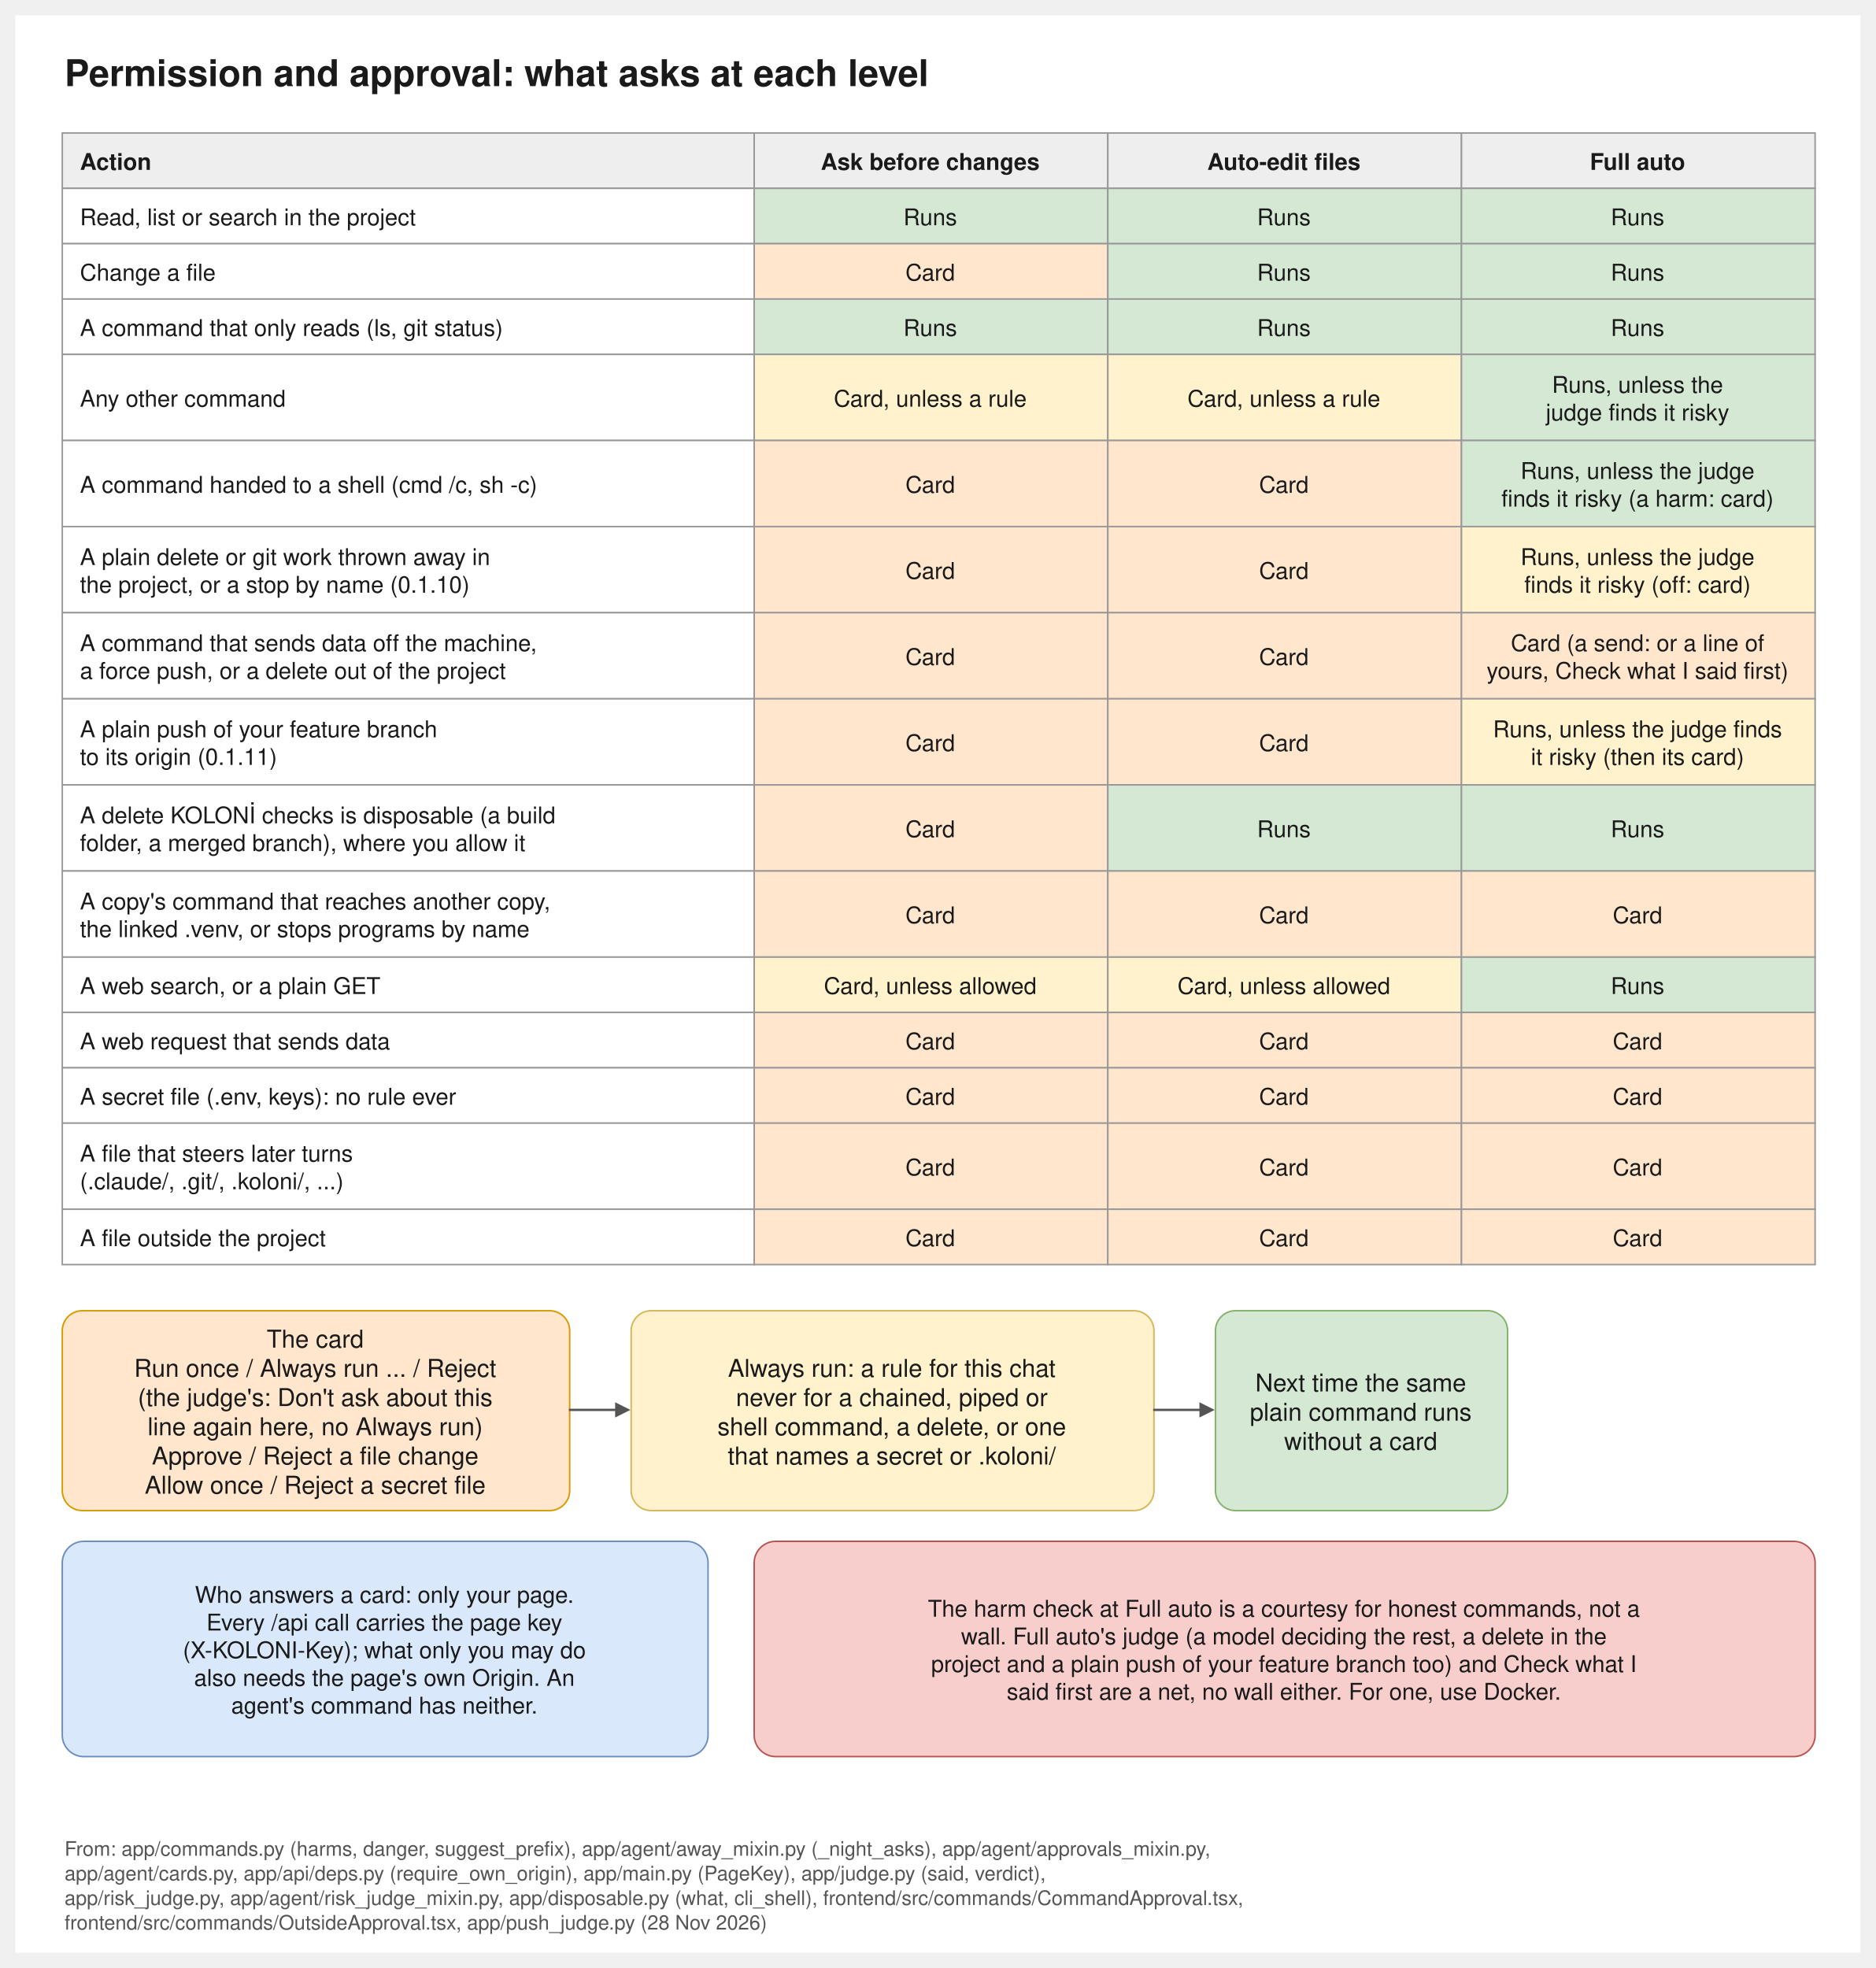
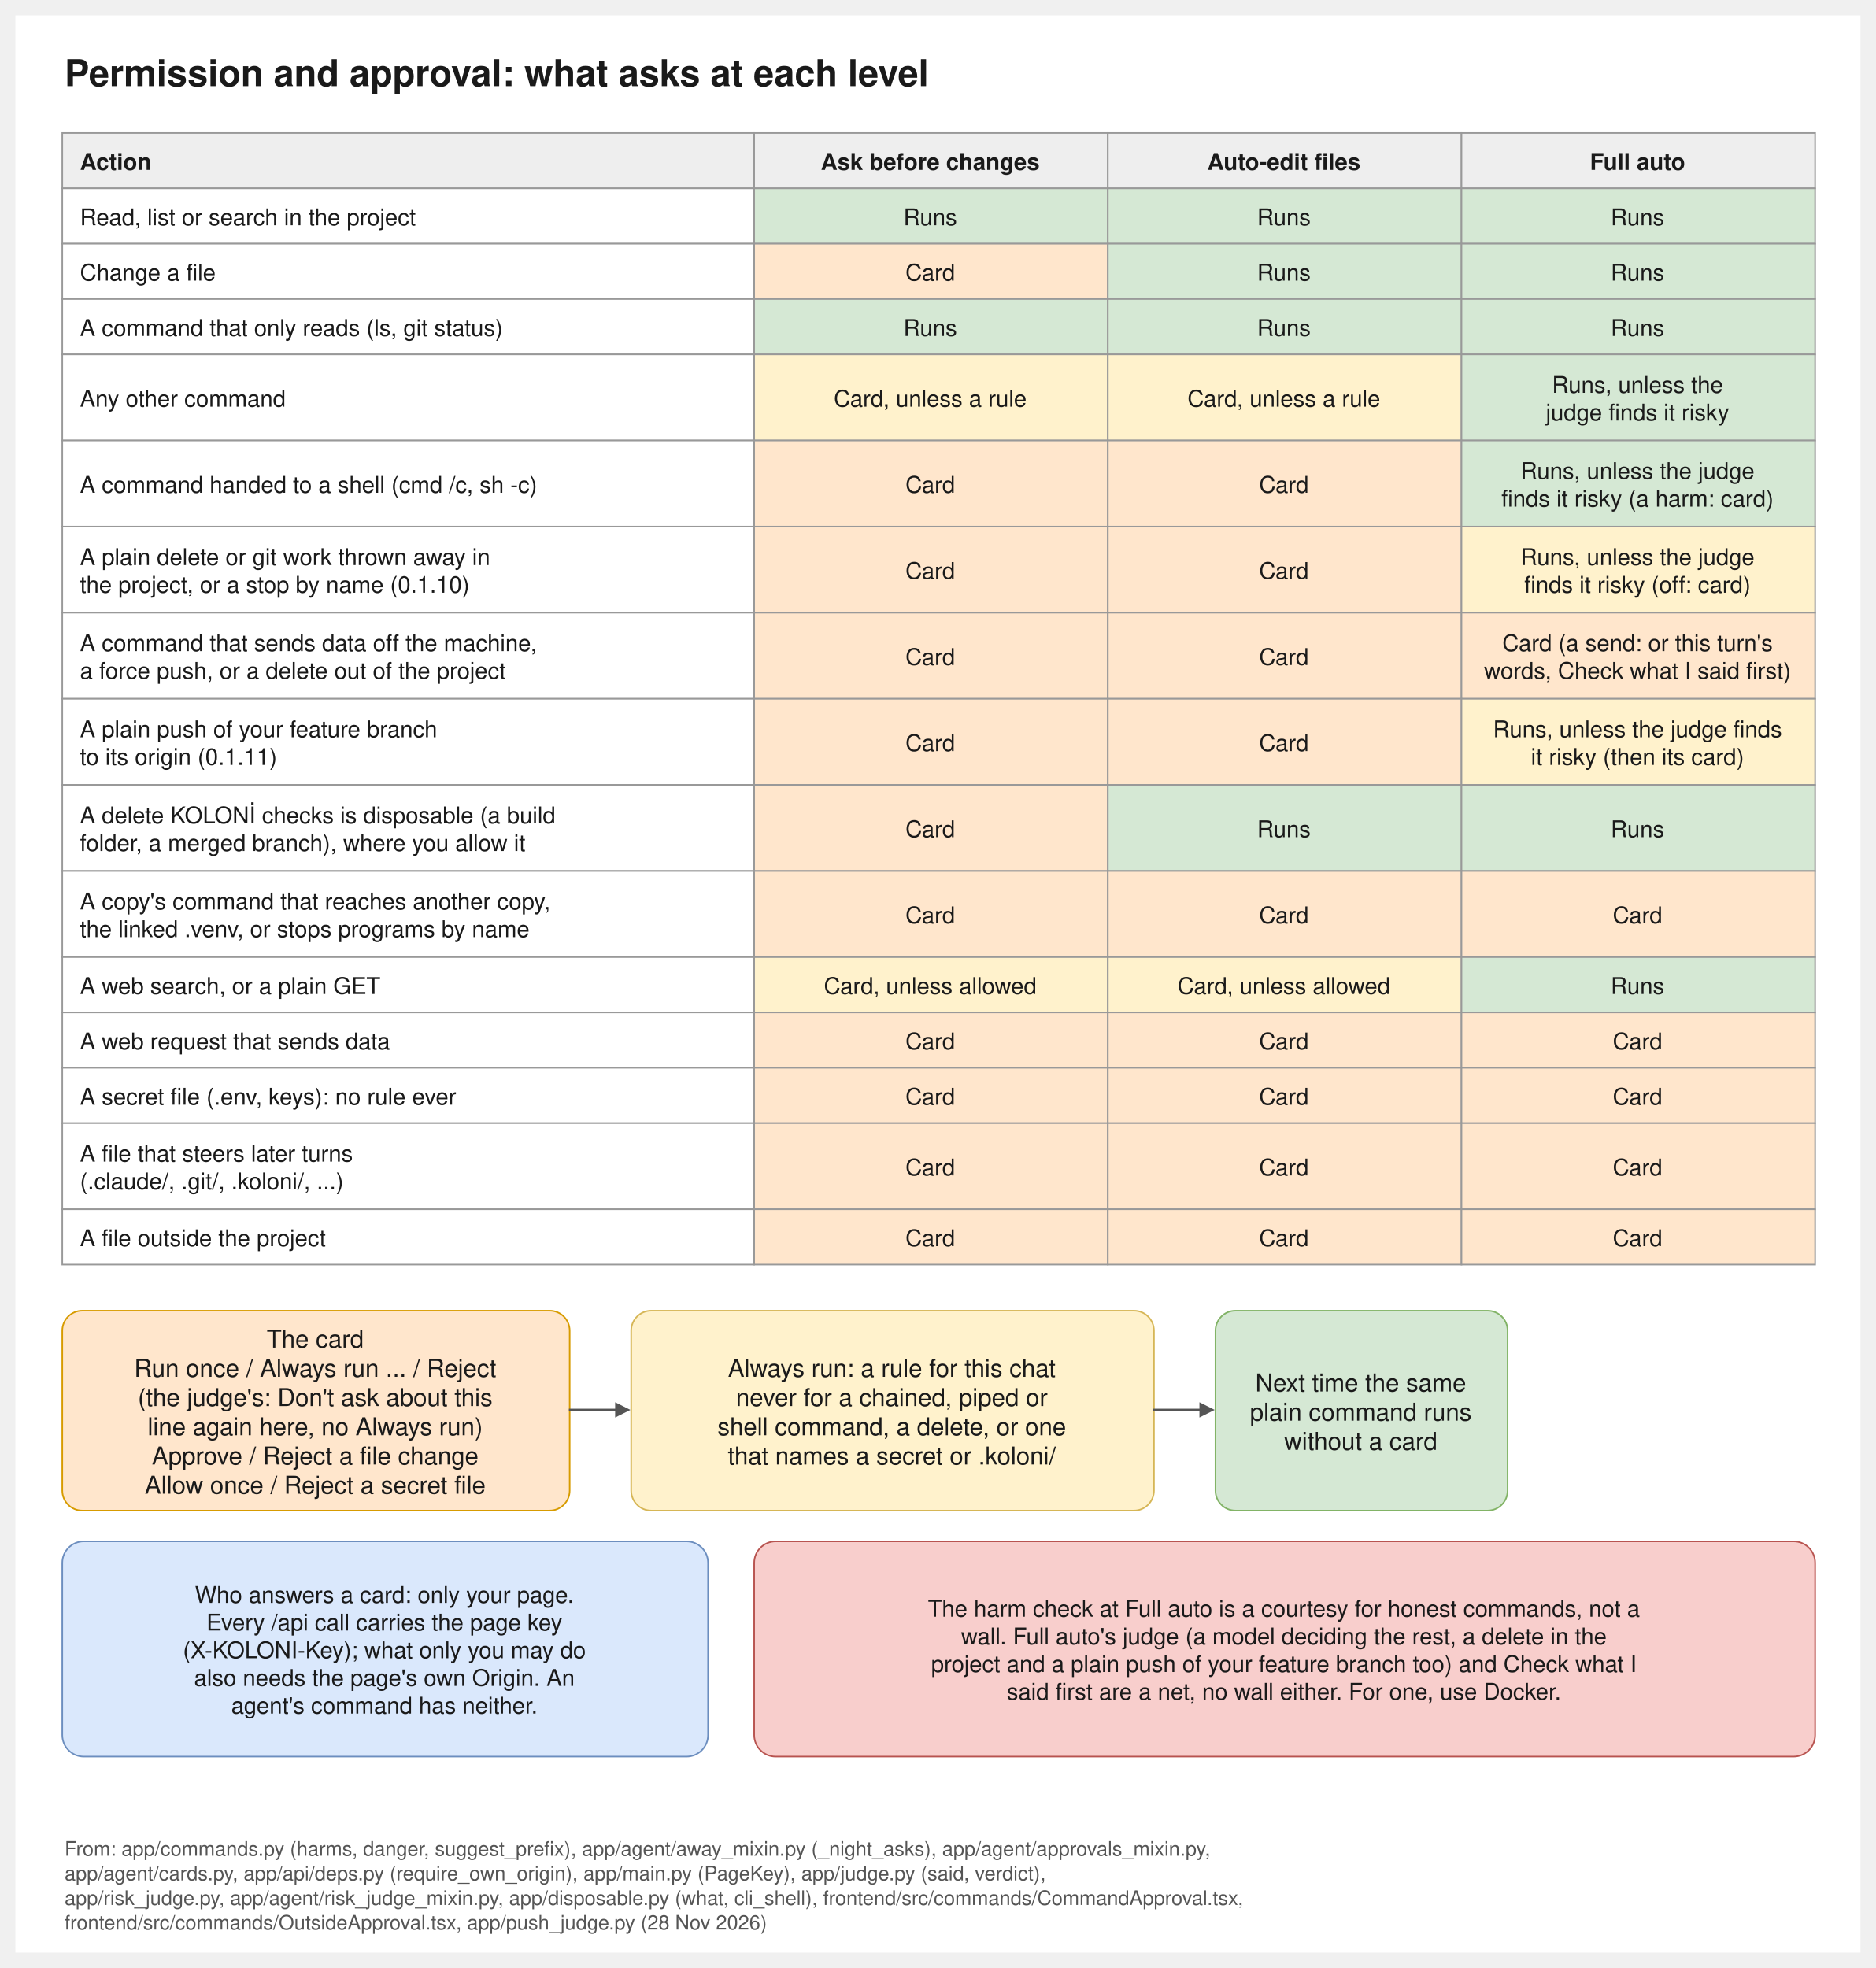
<svg xmlns="http://www.w3.org/2000/svg" style="background: transparent; background-color: transparent;" version="1.1" width="1220px" height="1280px" viewBox="0 0 1220 1280">
  <defs />
  <g>
    <g data-cell-id="0">
      <g data-cell-id="1">
        <g data-cell-id="backdrop">
          <g>
            <rect x="10" y="10" width="1200" height="1260" fill="#ffffff" stroke="none" pointer-events="all" style="fill: light-dark(rgb(255, 255, 255), rgb(18, 18, 18));" />
          </g>
        </g>
        <g data-cell-id="title">
          <g>
            <rect x="40" y="26" width="1140" height="36" fill="none" stroke="none" pointer-events="all" />
          </g>
          <g>
            <g fill="#1a1a1a" font-family="Helvetica" font-weight="bold" text-anchor="start" font-size="24px" style="fill: light-dark(rgb(26, 26, 26), rgb(215, 215, 215));">
              <text x="42" y="56">Permission and approval: what asks at each level</text>
            </g>
          </g>
        </g>
        <g data-cell-id="h0">
          <g transform="translate(0.5,0.5)">
            <rect x="40" y="86" width="450" height="36" fill="#eeeeee" stroke="#999999" pointer-events="all" style="fill: light-dark(rgb(238, 238, 238), rgb(32, 32, 32)); stroke: light-dark(rgb(153, 153, 153), rgb(106, 106, 106));" />
          </g>
          <g>
            <g fill="#1a1a1a" font-family="Helvetica" font-weight="bold" text-anchor="start" font-size="15px" style="fill: light-dark(rgb(26, 26, 26), rgb(215, 215, 215));">
              <text x="52" y="110.5">Action</text>
            </g>
          </g>
        </g>
        <g data-cell-id="h1">
          <g transform="translate(0.5,0.5)">
            <rect x="490" y="86" width="230" height="36" fill="#eeeeee" stroke="#999999" pointer-events="all" style="fill: light-dark(rgb(238, 238, 238), rgb(32, 32, 32)); stroke: light-dark(rgb(153, 153, 153), rgb(106, 106, 106));" />
          </g>
          <g>
            <g fill="#1a1a1a" font-family="Helvetica" font-weight="bold" text-anchor="middle" font-size="15px" style="fill: light-dark(rgb(26, 26, 26), rgb(215, 215, 215));">
              <text x="605" y="110.5">Ask before changes</text>
            </g>
          </g>
        </g>
        <g data-cell-id="h2">
          <g transform="translate(0.5,0.5)">
            <rect x="720" y="86" width="230" height="36" fill="#eeeeee" stroke="#999999" pointer-events="all" style="fill: light-dark(rgb(238, 238, 238), rgb(32, 32, 32)); stroke: light-dark(rgb(153, 153, 153), rgb(106, 106, 106));" />
          </g>
          <g>
            <g fill="#1a1a1a" font-family="Helvetica" font-weight="bold" text-anchor="middle" font-size="15px" style="fill: light-dark(rgb(26, 26, 26), rgb(215, 215, 215));">
              <text x="835" y="110.5">Auto-edit files</text>
            </g>
          </g>
        </g>
        <g data-cell-id="h3">
          <g transform="translate(0.5,0.5)">
            <rect x="950" y="86" width="230" height="36" fill="#eeeeee" stroke="#999999" pointer-events="all" style="fill: light-dark(rgb(238, 238, 238), rgb(32, 32, 32)); stroke: light-dark(rgb(153, 153, 153), rgb(106, 106, 106));" />
          </g>
          <g>
            <g fill="#1a1a1a" font-family="Helvetica" font-weight="bold" text-anchor="middle" font-size="15px" style="fill: light-dark(rgb(26, 26, 26), rgb(215, 215, 215));">
              <text x="1065" y="110.5">Full auto</text>
            </g>
          </g>
        </g>
        <g data-cell-id="a0">
          <g transform="translate(0.5,0.5)">
            <rect x="40" y="122" width="450" height="36" fill="#ffffff" stroke="#999999" pointer-events="all" style="fill: light-dark(rgb(255, 255, 255), rgb(18, 18, 18)); stroke: light-dark(rgb(153, 153, 153), rgb(106, 106, 106));" />
          </g>
          <g>
            <g fill="#1a1a1a" font-family="Helvetica" text-anchor="start" font-size="15px" style="fill: light-dark(rgb(26, 26, 26), rgb(215, 215, 215));">
              <text x="52" y="146.5">Read, list or search in the project</text>
            </g>
          </g>
        </g>
        <g data-cell-id="c00">
          <g transform="translate(0.5,0.5)">
            <rect x="490" y="122" width="230" height="36" fill="#d5e8d4" stroke="#999999" pointer-events="all" style="fill: light-dark(rgb(213, 232, 212), rgb(31, 47, 30)); stroke: light-dark(rgb(153, 153, 153), rgb(106, 106, 106));" />
          </g>
          <g>
            <g fill="#1a1a1a" font-family="Helvetica" text-anchor="middle" font-size="15px" style="fill: light-dark(rgb(26, 26, 26), rgb(215, 215, 215));">
              <text x="605" y="146.5">Runs</text>
            </g>
          </g>
        </g>
        <g data-cell-id="c01">
          <g transform="translate(0.5,0.5)">
            <rect x="720" y="122" width="230" height="36" fill="#d5e8d4" stroke="#999999" pointer-events="all" style="fill: light-dark(rgb(213, 232, 212), rgb(31, 47, 30)); stroke: light-dark(rgb(153, 153, 153), rgb(106, 106, 106));" />
          </g>
          <g>
            <g fill="#1a1a1a" font-family="Helvetica" text-anchor="middle" font-size="15px" style="fill: light-dark(rgb(26, 26, 26), rgb(215, 215, 215));">
              <text x="835" y="146.5">Runs</text>
            </g>
          </g>
        </g>
        <g data-cell-id="c02">
          <g transform="translate(0.5,0.5)">
            <rect x="950" y="122" width="230" height="36" fill="#d5e8d4" stroke="#999999" pointer-events="all" style="fill: light-dark(rgb(213, 232, 212), rgb(31, 47, 30)); stroke: light-dark(rgb(153, 153, 153), rgb(106, 106, 106));" />
          </g>
          <g>
            <g fill="#1a1a1a" font-family="Helvetica" text-anchor="middle" font-size="15px" style="fill: light-dark(rgb(26, 26, 26), rgb(215, 215, 215));">
              <text x="1065" y="146.5">Runs</text>
            </g>
          </g>
        </g>
        <g data-cell-id="a1">
          <g transform="translate(0.5,0.5)">
            <rect x="40" y="158" width="450" height="36" fill="#ffffff" stroke="#999999" pointer-events="all" style="fill: light-dark(rgb(255, 255, 255), rgb(18, 18, 18)); stroke: light-dark(rgb(153, 153, 153), rgb(106, 106, 106));" />
          </g>
          <g>
            <g fill="#1a1a1a" font-family="Helvetica" text-anchor="start" font-size="15px" style="fill: light-dark(rgb(26, 26, 26), rgb(215, 215, 215));">
              <text x="52" y="182.5">Change a file</text>
            </g>
          </g>
        </g>
        <g data-cell-id="c10">
          <g transform="translate(0.5,0.5)">
            <rect x="490" y="158" width="230" height="36" fill="#ffe6cc" stroke="#999999" pointer-events="all" style="fill: light-dark(rgb(255, 230, 204), rgb(54, 33, 10)); stroke: light-dark(rgb(153, 153, 153), rgb(106, 106, 106));" />
          </g>
          <g>
            <g fill="#1a1a1a" font-family="Helvetica" text-anchor="middle" font-size="15px" style="fill: light-dark(rgb(26, 26, 26), rgb(215, 215, 215));">
              <text x="605" y="182.5">Card</text>
            </g>
          </g>
        </g>
        <g data-cell-id="c11">
          <g transform="translate(0.5,0.5)">
            <rect x="720" y="158" width="230" height="36" fill="#d5e8d4" stroke="#999999" pointer-events="all" style="fill: light-dark(rgb(213, 232, 212), rgb(31, 47, 30)); stroke: light-dark(rgb(153, 153, 153), rgb(106, 106, 106));" />
          </g>
          <g>
            <g fill="#1a1a1a" font-family="Helvetica" text-anchor="middle" font-size="15px" style="fill: light-dark(rgb(26, 26, 26), rgb(215, 215, 215));">
              <text x="835" y="182.5">Runs</text>
            </g>
          </g>
        </g>
        <g data-cell-id="c12">
          <g transform="translate(0.5,0.5)">
            <rect x="950" y="158" width="230" height="36" fill="#d5e8d4" stroke="#999999" pointer-events="all" style="fill: light-dark(rgb(213, 232, 212), rgb(31, 47, 30)); stroke: light-dark(rgb(153, 153, 153), rgb(106, 106, 106));" />
          </g>
          <g>
            <g fill="#1a1a1a" font-family="Helvetica" text-anchor="middle" font-size="15px" style="fill: light-dark(rgb(26, 26, 26), rgb(215, 215, 215));">
              <text x="1065" y="182.5">Runs</text>
            </g>
          </g>
        </g>
        <g data-cell-id="a2">
          <g transform="translate(0.5,0.5)">
            <rect x="40" y="194" width="450" height="36" fill="#ffffff" stroke="#999999" pointer-events="all" style="fill: light-dark(rgb(255, 255, 255), rgb(18, 18, 18)); stroke: light-dark(rgb(153, 153, 153), rgb(106, 106, 106));" />
          </g>
          <g>
            <g fill="#1a1a1a" font-family="Helvetica" text-anchor="start" font-size="15px" style="fill: light-dark(rgb(26, 26, 26), rgb(215, 215, 215));">
              <text x="52" y="218.5">A command that only reads (ls, git status)</text>
            </g>
          </g>
        </g>
        <g data-cell-id="c20">
          <g transform="translate(0.5,0.5)">
            <rect x="490" y="194" width="230" height="36" fill="#d5e8d4" stroke="#999999" pointer-events="all" style="fill: light-dark(rgb(213, 232, 212), rgb(31, 47, 30)); stroke: light-dark(rgb(153, 153, 153), rgb(106, 106, 106));" />
          </g>
          <g>
            <g fill="#1a1a1a" font-family="Helvetica" text-anchor="middle" font-size="15px" style="fill: light-dark(rgb(26, 26, 26), rgb(215, 215, 215));">
              <text x="605" y="218.5">Runs</text>
            </g>
          </g>
        </g>
        <g data-cell-id="c21">
          <g transform="translate(0.5,0.5)">
            <rect x="720" y="194" width="230" height="36" fill="#d5e8d4" stroke="#999999" pointer-events="all" style="fill: light-dark(rgb(213, 232, 212), rgb(31, 47, 30)); stroke: light-dark(rgb(153, 153, 153), rgb(106, 106, 106));" />
          </g>
          <g>
            <g fill="#1a1a1a" font-family="Helvetica" text-anchor="middle" font-size="15px" style="fill: light-dark(rgb(26, 26, 26), rgb(215, 215, 215));">
              <text x="835" y="218.5">Runs</text>
            </g>
          </g>
        </g>
        <g data-cell-id="c22">
          <g transform="translate(0.5,0.5)">
            <rect x="950" y="194" width="230" height="36" fill="#d5e8d4" stroke="#999999" pointer-events="all" style="fill: light-dark(rgb(213, 232, 212), rgb(31, 47, 30)); stroke: light-dark(rgb(153, 153, 153), rgb(106, 106, 106));" />
          </g>
          <g>
            <g fill="#1a1a1a" font-family="Helvetica" text-anchor="middle" font-size="15px" style="fill: light-dark(rgb(26, 26, 26), rgb(215, 215, 215));">
              <text x="1065" y="218.5">Runs</text>
            </g>
          </g>
        </g>
        <g data-cell-id="a3">
          <g transform="translate(0.5,0.5)">
            <rect x="40" y="230" width="450" height="56" fill="#ffffff" stroke="#999999" pointer-events="all" style="fill: light-dark(rgb(255, 255, 255), rgb(18, 18, 18)); stroke: light-dark(rgb(153, 153, 153), rgb(106, 106, 106));" />
          </g>
          <g>
            <g fill="#1a1a1a" font-family="Helvetica" text-anchor="start" font-size="15px" style="fill: light-dark(rgb(26, 26, 26), rgb(215, 215, 215));">
              <text x="52" y="264.5">Any other command</text>
            </g>
          </g>
        </g>
        <g data-cell-id="c30">
          <g transform="translate(0.5,0.5)">
            <rect x="490" y="230" width="230" height="56" fill="#fff2cc" stroke="#999999" pointer-events="all" style="fill: light-dark(rgb(255, 242, 204), rgb(40, 29, 0)); stroke: light-dark(rgb(153, 153, 153), rgb(106, 106, 106));" />
          </g>
          <g>
            <g fill="#1a1a1a" font-family="Helvetica" text-anchor="middle" font-size="15px" style="fill: light-dark(rgb(26, 26, 26), rgb(215, 215, 215));">
              <text x="605" y="264.5">Card, unless a rule</text>
            </g>
          </g>
        </g>
        <g data-cell-id="c31">
          <g transform="translate(0.5,0.5)">
            <rect x="720" y="230" width="230" height="56" fill="#fff2cc" stroke="#999999" pointer-events="all" style="fill: light-dark(rgb(255, 242, 204), rgb(40, 29, 0)); stroke: light-dark(rgb(153, 153, 153), rgb(106, 106, 106));" />
          </g>
          <g>
            <g fill="#1a1a1a" font-family="Helvetica" text-anchor="middle" font-size="15px" style="fill: light-dark(rgb(26, 26, 26), rgb(215, 215, 215));">
              <text x="835" y="264.5">Card, unless a rule</text>
            </g>
          </g>
        </g>
        <g data-cell-id="c32">
          <g transform="translate(0.5,0.5)">
            <rect x="950" y="230" width="230" height="56" fill="#d5e8d4" stroke="#999999" pointer-events="all" style="fill: light-dark(rgb(213, 232, 212), rgb(31, 47, 30)); stroke: light-dark(rgb(153, 153, 153), rgb(106, 106, 106));" />
          </g>
          <g>
            <g fill="#1a1a1a" font-family="Helvetica" text-anchor="middle" font-size="15px" style="fill: light-dark(rgb(26, 26, 26), rgb(215, 215, 215));">
              <text x="1065" y="255.5">Runs, unless the</text>
              <text x="1065" y="273.5">judge finds it risky</text>
            </g>
          </g>
        </g>
        <g data-cell-id="a4">
          <g transform="translate(0.5,0.5)">
            <rect x="40" y="286" width="450" height="56" fill="#ffffff" stroke="#999999" pointer-events="all" style="fill: light-dark(rgb(255, 255, 255), rgb(18, 18, 18)); stroke: light-dark(rgb(153, 153, 153), rgb(106, 106, 106));" />
          </g>
          <g>
            <g fill="#1a1a1a" font-family="Helvetica" text-anchor="start" font-size="15px" style="fill: light-dark(rgb(26, 26, 26), rgb(215, 215, 215));">
              <text x="52" y="320.5">A command handed to a shell (cmd /c, sh -c)</text>
            </g>
          </g>
        </g>
        <g data-cell-id="c40">
          <g transform="translate(0.5,0.5)">
            <rect x="490" y="286" width="230" height="56" fill="#ffe6cc" stroke="#999999" pointer-events="all" style="fill: light-dark(rgb(255, 230, 204), rgb(54, 33, 10)); stroke: light-dark(rgb(153, 153, 153), rgb(106, 106, 106));" />
          </g>
          <g>
            <g fill="#1a1a1a" font-family="Helvetica" text-anchor="middle" font-size="15px" style="fill: light-dark(rgb(26, 26, 26), rgb(215, 215, 215));">
              <text x="605" y="320.5">Card</text>
            </g>
          </g>
        </g>
        <g data-cell-id="c41">
          <g transform="translate(0.5,0.5)">
            <rect x="720" y="286" width="230" height="56" fill="#ffe6cc" stroke="#999999" pointer-events="all" style="fill: light-dark(rgb(255, 230, 204), rgb(54, 33, 10)); stroke: light-dark(rgb(153, 153, 153), rgb(106, 106, 106));" />
          </g>
          <g>
            <g fill="#1a1a1a" font-family="Helvetica" text-anchor="middle" font-size="15px" style="fill: light-dark(rgb(26, 26, 26), rgb(215, 215, 215));">
              <text x="835" y="320.5">Card</text>
            </g>
          </g>
        </g>
        <g data-cell-id="c42">
          <g transform="translate(0.5,0.5)">
            <rect x="950" y="286" width="230" height="56" fill="#d5e8d4" stroke="#999999" pointer-events="all" style="fill: light-dark(rgb(213, 232, 212), rgb(31, 47, 30)); stroke: light-dark(rgb(153, 153, 153), rgb(106, 106, 106));" />
          </g>
          <g>
            <g fill="#1a1a1a" font-family="Helvetica" text-anchor="middle" font-size="15px" style="fill: light-dark(rgb(26, 26, 26), rgb(215, 215, 215));">
              <text x="1065" y="311.5">Runs, unless the judge</text>
              <text x="1065" y="329.5">finds it risky (a harm: card)</text>
            </g>
          </g>
        </g>
        <g data-cell-id="a5k">
          <g transform="translate(0.5,0.5)">
            <rect x="40" y="342" width="450" height="56" fill="#ffffff" stroke="#999999" pointer-events="all" style="fill: light-dark(rgb(255, 255, 255), rgb(18, 18, 18)); stroke: light-dark(rgb(153, 153, 153), rgb(106, 106, 106));" />
          </g>
          <g>
            <g fill="#1a1a1a" font-family="Helvetica" text-anchor="start" font-size="15px" style="fill: light-dark(rgb(26, 26, 26), rgb(215, 215, 215));">
              <text x="52" y="367.5">A plain delete or git work thrown away in</text>
              <text x="52" y="385.5">the project, or a stop by name (0.1.10)</text>
            </g>
          </g>
        </g>
        <g data-cell-id="c5k0">
          <g transform="translate(0.5,0.5)">
            <rect x="490" y="342" width="230" height="56" fill="#ffe6cc" stroke="#999999" pointer-events="all" style="fill: light-dark(rgb(255, 230, 204), rgb(54, 33, 10)); stroke: light-dark(rgb(153, 153, 153), rgb(106, 106, 106));" />
          </g>
          <g>
            <g fill="#1a1a1a" font-family="Helvetica" text-anchor="middle" font-size="15px" style="fill: light-dark(rgb(26, 26, 26), rgb(215, 215, 215));">
              <text x="605" y="376.5">Card</text>
            </g>
          </g>
        </g>
        <g data-cell-id="c5k1">
          <g transform="translate(0.5,0.5)">
            <rect x="720" y="342" width="230" height="56" fill="#ffe6cc" stroke="#999999" pointer-events="all" style="fill: light-dark(rgb(255, 230, 204), rgb(54, 33, 10)); stroke: light-dark(rgb(153, 153, 153), rgb(106, 106, 106));" />
          </g>
          <g>
            <g fill="#1a1a1a" font-family="Helvetica" text-anchor="middle" font-size="15px" style="fill: light-dark(rgb(26, 26, 26), rgb(215, 215, 215));">
              <text x="835" y="376.5">Card</text>
            </g>
          </g>
        </g>
        <g data-cell-id="c5k2">
          <g transform="translate(0.5,0.5)">
            <rect x="950" y="342" width="230" height="56" fill="#fff2cc" stroke="#999999" pointer-events="all" style="fill: light-dark(rgb(255, 242, 204), rgb(40, 29, 0)); stroke: light-dark(rgb(153, 153, 153), rgb(106, 106, 106));" />
          </g>
          <g>
            <g fill="#1a1a1a" font-family="Helvetica" text-anchor="middle" font-size="15px" style="fill: light-dark(rgb(26, 26, 26), rgb(215, 215, 215));">
              <text x="1065" y="367.5">Runs, unless the judge</text>
              <text x="1065" y="385.5">finds it risky (off: card)</text>
            </g>
          </g>
        </g>
        <g data-cell-id="a5">
          <g transform="translate(0.5,0.5)">
            <rect x="40" y="398" width="450" height="56" fill="#ffffff" stroke="#999999" pointer-events="all" style="fill: light-dark(rgb(255, 255, 255), rgb(18, 18, 18)); stroke: light-dark(rgb(153, 153, 153), rgb(106, 106, 106));" />
          </g>
          <g>
            <g fill="#1a1a1a" font-family="Helvetica" text-anchor="start" font-size="15px" style="fill: light-dark(rgb(26, 26, 26), rgb(215, 215, 215));">
              <text x="52" y="423.5">A command that sends data off the machine,</text>
              <text x="52" y="441.5">a force push, or a delete out of the project</text>
            </g>
          </g>
        </g>
        <g data-cell-id="c50">
          <g transform="translate(0.5,0.5)">
            <rect x="490" y="398" width="230" height="56" fill="#ffe6cc" stroke="#999999" pointer-events="all" style="fill: light-dark(rgb(255, 230, 204), rgb(54, 33, 10)); stroke: light-dark(rgb(153, 153, 153), rgb(106, 106, 106));" />
          </g>
          <g>
            <g fill="#1a1a1a" font-family="Helvetica" text-anchor="middle" font-size="15px" style="fill: light-dark(rgb(26, 26, 26), rgb(215, 215, 215));">
              <text x="605" y="432.5">Card</text>
            </g>
          </g>
        </g>
        <g data-cell-id="c51">
          <g transform="translate(0.5,0.5)">
            <rect x="720" y="398" width="230" height="56" fill="#ffe6cc" stroke="#999999" pointer-events="all" style="fill: light-dark(rgb(255, 230, 204), rgb(54, 33, 10)); stroke: light-dark(rgb(153, 153, 153), rgb(106, 106, 106));" />
          </g>
          <g>
            <g fill="#1a1a1a" font-family="Helvetica" text-anchor="middle" font-size="15px" style="fill: light-dark(rgb(26, 26, 26), rgb(215, 215, 215));">
              <text x="835" y="432.5">Card</text>
            </g>
          </g>
        </g>
        <g data-cell-id="c52">
          <g transform="translate(0.5,0.5)">
            <rect x="950" y="398" width="230" height="56" fill="#ffe6cc" stroke="#999999" pointer-events="all" style="fill: light-dark(rgb(255, 230, 204), rgb(54, 33, 10)); stroke: light-dark(rgb(153, 153, 153), rgb(106, 106, 106));" />
          </g>
          <g>
            <g fill="#1a1a1a" font-family="Helvetica" text-anchor="middle" font-size="15px" style="fill: light-dark(rgb(26, 26, 26), rgb(215, 215, 215));">
-               <text x="1065" y="423.5">Card (a send: or a line of</text>
-               <text x="1065" y="441.5">yours, Check what I said first)</text>
+               <text x="1065" y="423.5">Card (a send: or this turn's</text>
+               <text x="1065" y="441.5">words, Check what I said first)</text>
            </g>
          </g>
        </g>
        <g data-cell-id="a5p">
          <g transform="translate(0.5,0.5)">
            <rect x="40" y="454" width="450" height="56" fill="#ffffff" stroke="#999999" pointer-events="all" style="fill: light-dark(rgb(255, 255, 255), rgb(18, 18, 18)); stroke: light-dark(rgb(153, 153, 153), rgb(106, 106, 106));" />
          </g>
          <g>
            <g fill="#1a1a1a" font-family="Helvetica" text-anchor="start" font-size="15px" style="fill: light-dark(rgb(26, 26, 26), rgb(215, 215, 215));">
              <text x="52" y="479.5">A plain push of your feature branch</text>
              <text x="52" y="497.5">to its origin (0.1.11)</text>
            </g>
          </g>
        </g>
        <g data-cell-id="c5p0">
          <g transform="translate(0.5,0.5)">
            <rect x="490" y="454" width="230" height="56" fill="#ffe6cc" stroke="#999999" pointer-events="all" style="fill: light-dark(rgb(255, 230, 204), rgb(54, 33, 10)); stroke: light-dark(rgb(153, 153, 153), rgb(106, 106, 106));" />
          </g>
          <g>
            <g fill="#1a1a1a" font-family="Helvetica" text-anchor="middle" font-size="15px" style="fill: light-dark(rgb(26, 26, 26), rgb(215, 215, 215));">
              <text x="605" y="488.5">Card</text>
            </g>
          </g>
        </g>
        <g data-cell-id="c5p1">
          <g transform="translate(0.5,0.5)">
            <rect x="720" y="454" width="230" height="56" fill="#ffe6cc" stroke="#999999" pointer-events="all" style="fill: light-dark(rgb(255, 230, 204), rgb(54, 33, 10)); stroke: light-dark(rgb(153, 153, 153), rgb(106, 106, 106));" />
          </g>
          <g>
            <g fill="#1a1a1a" font-family="Helvetica" text-anchor="middle" font-size="15px" style="fill: light-dark(rgb(26, 26, 26), rgb(215, 215, 215));">
              <text x="835" y="488.5">Card</text>
            </g>
          </g>
        </g>
        <g data-cell-id="c5p2">
          <g transform="translate(0.5,0.5)">
            <rect x="950" y="454" width="230" height="56" fill="#fff2cc" stroke="#999999" pointer-events="all" style="fill: light-dark(rgb(255, 242, 204), rgb(40, 29, 0)); stroke: light-dark(rgb(153, 153, 153), rgb(106, 106, 106));" />
          </g>
          <g>
            <g fill="#1a1a1a" font-family="Helvetica" text-anchor="middle" font-size="15px" style="fill: light-dark(rgb(26, 26, 26), rgb(215, 215, 215));">
              <text x="1065" y="479.5">Runs, unless the judge finds</text>
              <text x="1065" y="497.5">it risky (then its card)</text>
            </g>
          </g>
        </g>
        <g data-cell-id="a5b">
          <g transform="translate(0.5,0.5)">
            <rect x="40" y="510" width="450" height="56" fill="#ffffff" stroke="#999999" pointer-events="all" style="fill: light-dark(rgb(255, 255, 255), rgb(18, 18, 18)); stroke: light-dark(rgb(153, 153, 153), rgb(106, 106, 106));" />
          </g>
          <g>
            <g fill="#1a1a1a" font-family="Helvetica" text-anchor="start" font-size="15px" style="fill: light-dark(rgb(26, 26, 26), rgb(215, 215, 215));">
              <text x="52" y="535.5">A delete KOLONİ checks is disposable (a build</text>
              <text x="52" y="553.5">folder, a merged branch), where you allow it</text>
            </g>
          </g>
        </g>
        <g data-cell-id="c5b0">
          <g transform="translate(0.5,0.5)">
            <rect x="490" y="510" width="230" height="56" fill="#ffe6cc" stroke="#999999" pointer-events="all" style="fill: light-dark(rgb(255, 230, 204), rgb(54, 33, 10)); stroke: light-dark(rgb(153, 153, 153), rgb(106, 106, 106));" />
          </g>
          <g>
            <g fill="#1a1a1a" font-family="Helvetica" text-anchor="middle" font-size="15px" style="fill: light-dark(rgb(26, 26, 26), rgb(215, 215, 215));">
              <text x="605" y="544.5">Card</text>
            </g>
          </g>
        </g>
        <g data-cell-id="c5b1">
          <g transform="translate(0.5,0.5)">
            <rect x="720" y="510" width="230" height="56" fill="#d5e8d4" stroke="#999999" pointer-events="all" style="fill: light-dark(rgb(213, 232, 212), rgb(31, 47, 30)); stroke: light-dark(rgb(153, 153, 153), rgb(106, 106, 106));" />
          </g>
          <g>
            <g fill="#1a1a1a" font-family="Helvetica" text-anchor="middle" font-size="15px" style="fill: light-dark(rgb(26, 26, 26), rgb(215, 215, 215));">
              <text x="835" y="544.5">Runs</text>
            </g>
          </g>
        </g>
        <g data-cell-id="c5b2">
          <g transform="translate(0.5,0.5)">
            <rect x="950" y="510" width="230" height="56" fill="#d5e8d4" stroke="#999999" pointer-events="all" style="fill: light-dark(rgb(213, 232, 212), rgb(31, 47, 30)); stroke: light-dark(rgb(153, 153, 153), rgb(106, 106, 106));" />
          </g>
          <g>
            <g fill="#1a1a1a" font-family="Helvetica" text-anchor="middle" font-size="15px" style="fill: light-dark(rgb(26, 26, 26), rgb(215, 215, 215));">
              <text x="1065" y="544.5">Runs</text>
            </g>
          </g>
        </g>
        <g data-cell-id="a5c">
          <g transform="translate(0.5,0.5)">
            <rect x="40" y="566" width="450" height="56" fill="#ffffff" stroke="#999999" pointer-events="all" style="fill: light-dark(rgb(255, 255, 255), rgb(18, 18, 18)); stroke: light-dark(rgb(153, 153, 153), rgb(106, 106, 106));" />
          </g>
          <g>
            <g fill="#1a1a1a" font-family="Helvetica" text-anchor="start" font-size="15px" style="fill: light-dark(rgb(26, 26, 26), rgb(215, 215, 215));">
              <text x="52" y="591.5">A copy's command that reaches another copy,</text>
              <text x="52" y="609.5">the linked .venv, or stops programs by name</text>
            </g>
          </g>
        </g>
        <g data-cell-id="c5c0">
          <g transform="translate(0.5,0.5)">
            <rect x="490" y="566" width="230" height="56" fill="#ffe6cc" stroke="#999999" pointer-events="all" style="fill: light-dark(rgb(255, 230, 204), rgb(54, 33, 10)); stroke: light-dark(rgb(153, 153, 153), rgb(106, 106, 106));" />
          </g>
          <g>
            <g fill="#1a1a1a" font-family="Helvetica" text-anchor="middle" font-size="15px" style="fill: light-dark(rgb(26, 26, 26), rgb(215, 215, 215));">
              <text x="605" y="600.5">Card</text>
            </g>
          </g>
        </g>
        <g data-cell-id="c5c1">
          <g transform="translate(0.5,0.5)">
            <rect x="720" y="566" width="230" height="56" fill="#ffe6cc" stroke="#999999" pointer-events="all" style="fill: light-dark(rgb(255, 230, 204), rgb(54, 33, 10)); stroke: light-dark(rgb(153, 153, 153), rgb(106, 106, 106));" />
          </g>
          <g>
            <g fill="#1a1a1a" font-family="Helvetica" text-anchor="middle" font-size="15px" style="fill: light-dark(rgb(26, 26, 26), rgb(215, 215, 215));">
              <text x="835" y="600.5">Card</text>
            </g>
          </g>
        </g>
        <g data-cell-id="c5c2">
          <g transform="translate(0.5,0.5)">
            <rect x="950" y="566" width="230" height="56" fill="#ffe6cc" stroke="#999999" pointer-events="all" style="fill: light-dark(rgb(255, 230, 204), rgb(54, 33, 10)); stroke: light-dark(rgb(153, 153, 153), rgb(106, 106, 106));" />
          </g>
          <g>
            <g fill="#1a1a1a" font-family="Helvetica" text-anchor="middle" font-size="15px" style="fill: light-dark(rgb(26, 26, 26), rgb(215, 215, 215));">
              <text x="1065" y="600.5">Card</text>
            </g>
          </g>
        </g>
        <g data-cell-id="a6">
          <g transform="translate(0.5,0.5)">
            <rect x="40" y="622" width="450" height="36" fill="#ffffff" stroke="#999999" pointer-events="all" style="fill: light-dark(rgb(255, 255, 255), rgb(18, 18, 18)); stroke: light-dark(rgb(153, 153, 153), rgb(106, 106, 106));" />
          </g>
          <g>
            <g fill="#1a1a1a" font-family="Helvetica" text-anchor="start" font-size="15px" style="fill: light-dark(rgb(26, 26, 26), rgb(215, 215, 215));">
              <text x="52" y="646.5">A web search, or a plain GET</text>
            </g>
          </g>
        </g>
        <g data-cell-id="c60">
          <g transform="translate(0.5,0.5)">
            <rect x="490" y="622" width="230" height="36" fill="#fff2cc" stroke="#999999" pointer-events="all" style="fill: light-dark(rgb(255, 242, 204), rgb(40, 29, 0)); stroke: light-dark(rgb(153, 153, 153), rgb(106, 106, 106));" />
          </g>
          <g>
            <g fill="#1a1a1a" font-family="Helvetica" text-anchor="middle" font-size="15px" style="fill: light-dark(rgb(26, 26, 26), rgb(215, 215, 215));">
              <text x="605" y="646.5">Card, unless allowed</text>
            </g>
          </g>
        </g>
        <g data-cell-id="c61">
          <g transform="translate(0.5,0.5)">
            <rect x="720" y="622" width="230" height="36" fill="#fff2cc" stroke="#999999" pointer-events="all" style="fill: light-dark(rgb(255, 242, 204), rgb(40, 29, 0)); stroke: light-dark(rgb(153, 153, 153), rgb(106, 106, 106));" />
          </g>
          <g>
            <g fill="#1a1a1a" font-family="Helvetica" text-anchor="middle" font-size="15px" style="fill: light-dark(rgb(26, 26, 26), rgb(215, 215, 215));">
              <text x="835" y="646.5">Card, unless allowed</text>
            </g>
          </g>
        </g>
        <g data-cell-id="c62">
          <g transform="translate(0.5,0.5)">
            <rect x="950" y="622" width="230" height="36" fill="#d5e8d4" stroke="#999999" pointer-events="all" style="fill: light-dark(rgb(213, 232, 212), rgb(31, 47, 30)); stroke: light-dark(rgb(153, 153, 153), rgb(106, 106, 106));" />
          </g>
          <g>
            <g fill="#1a1a1a" font-family="Helvetica" text-anchor="middle" font-size="15px" style="fill: light-dark(rgb(26, 26, 26), rgb(215, 215, 215));">
              <text x="1065" y="646.5">Runs</text>
            </g>
          </g>
        </g>
        <g data-cell-id="a7">
          <g transform="translate(0.5,0.5)">
            <rect x="40" y="658" width="450" height="36" fill="#ffffff" stroke="#999999" pointer-events="all" style="fill: light-dark(rgb(255, 255, 255), rgb(18, 18, 18)); stroke: light-dark(rgb(153, 153, 153), rgb(106, 106, 106));" />
          </g>
          <g>
            <g fill="#1a1a1a" font-family="Helvetica" text-anchor="start" font-size="15px" style="fill: light-dark(rgb(26, 26, 26), rgb(215, 215, 215));">
              <text x="52" y="682.5">A web request that sends data</text>
            </g>
          </g>
        </g>
        <g data-cell-id="c70">
          <g transform="translate(0.5,0.5)">
            <rect x="490" y="658" width="230" height="36" fill="#ffe6cc" stroke="#999999" pointer-events="all" style="fill: light-dark(rgb(255, 230, 204), rgb(54, 33, 10)); stroke: light-dark(rgb(153, 153, 153), rgb(106, 106, 106));" />
          </g>
          <g>
            <g fill="#1a1a1a" font-family="Helvetica" text-anchor="middle" font-size="15px" style="fill: light-dark(rgb(26, 26, 26), rgb(215, 215, 215));">
              <text x="605" y="682.5">Card</text>
            </g>
          </g>
        </g>
        <g data-cell-id="c71">
          <g transform="translate(0.5,0.5)">
            <rect x="720" y="658" width="230" height="36" fill="#ffe6cc" stroke="#999999" pointer-events="all" style="fill: light-dark(rgb(255, 230, 204), rgb(54, 33, 10)); stroke: light-dark(rgb(153, 153, 153), rgb(106, 106, 106));" />
          </g>
          <g>
            <g fill="#1a1a1a" font-family="Helvetica" text-anchor="middle" font-size="15px" style="fill: light-dark(rgb(26, 26, 26), rgb(215, 215, 215));">
              <text x="835" y="682.5">Card</text>
            </g>
          </g>
        </g>
        <g data-cell-id="c72">
          <g transform="translate(0.5,0.5)">
            <rect x="950" y="658" width="230" height="36" fill="#ffe6cc" stroke="#999999" pointer-events="all" style="fill: light-dark(rgb(255, 230, 204), rgb(54, 33, 10)); stroke: light-dark(rgb(153, 153, 153), rgb(106, 106, 106));" />
          </g>
          <g>
            <g fill="#1a1a1a" font-family="Helvetica" text-anchor="middle" font-size="15px" style="fill: light-dark(rgb(26, 26, 26), rgb(215, 215, 215));">
              <text x="1065" y="682.5">Card</text>
            </g>
          </g>
        </g>
        <g data-cell-id="a8">
          <g transform="translate(0.5,0.5)">
            <rect x="40" y="694" width="450" height="36" fill="#ffffff" stroke="#999999" pointer-events="all" style="fill: light-dark(rgb(255, 255, 255), rgb(18, 18, 18)); stroke: light-dark(rgb(153, 153, 153), rgb(106, 106, 106));" />
          </g>
          <g>
            <g fill="#1a1a1a" font-family="Helvetica" text-anchor="start" font-size="15px" style="fill: light-dark(rgb(26, 26, 26), rgb(215, 215, 215));">
              <text x="52" y="718.5">A secret file (.env, keys): no rule ever</text>
            </g>
          </g>
        </g>
        <g data-cell-id="c80">
          <g transform="translate(0.5,0.5)">
            <rect x="490" y="694" width="230" height="36" fill="#ffe6cc" stroke="#999999" pointer-events="all" style="fill: light-dark(rgb(255, 230, 204), rgb(54, 33, 10)); stroke: light-dark(rgb(153, 153, 153), rgb(106, 106, 106));" />
          </g>
          <g>
            <g fill="#1a1a1a" font-family="Helvetica" text-anchor="middle" font-size="15px" style="fill: light-dark(rgb(26, 26, 26), rgb(215, 215, 215));">
              <text x="605" y="718.5">Card</text>
            </g>
          </g>
        </g>
        <g data-cell-id="c81">
          <g transform="translate(0.5,0.5)">
            <rect x="720" y="694" width="230" height="36" fill="#ffe6cc" stroke="#999999" pointer-events="all" style="fill: light-dark(rgb(255, 230, 204), rgb(54, 33, 10)); stroke: light-dark(rgb(153, 153, 153), rgb(106, 106, 106));" />
          </g>
          <g>
            <g fill="#1a1a1a" font-family="Helvetica" text-anchor="middle" font-size="15px" style="fill: light-dark(rgb(26, 26, 26), rgb(215, 215, 215));">
              <text x="835" y="718.5">Card</text>
            </g>
          </g>
        </g>
        <g data-cell-id="c82">
          <g transform="translate(0.5,0.5)">
            <rect x="950" y="694" width="230" height="36" fill="#ffe6cc" stroke="#999999" pointer-events="all" style="fill: light-dark(rgb(255, 230, 204), rgb(54, 33, 10)); stroke: light-dark(rgb(153, 153, 153), rgb(106, 106, 106));" />
          </g>
          <g>
            <g fill="#1a1a1a" font-family="Helvetica" text-anchor="middle" font-size="15px" style="fill: light-dark(rgb(26, 26, 26), rgb(215, 215, 215));">
              <text x="1065" y="718.5">Card</text>
            </g>
          </g>
        </g>
        <g data-cell-id="a9">
          <g transform="translate(0.5,0.5)">
            <rect x="40" y="730" width="450" height="56" fill="#ffffff" stroke="#999999" pointer-events="all" style="fill: light-dark(rgb(255, 255, 255), rgb(18, 18, 18)); stroke: light-dark(rgb(153, 153, 153), rgb(106, 106, 106));" />
          </g>
          <g>
            <g fill="#1a1a1a" font-family="Helvetica" text-anchor="start" font-size="15px" style="fill: light-dark(rgb(26, 26, 26), rgb(215, 215, 215));">
              <text x="52" y="755.5">A file that steers later turns</text>
              <text x="52" y="773.5">(.claude/, .git/, .koloni/, ...)</text>
            </g>
          </g>
        </g>
        <g data-cell-id="c90">
          <g transform="translate(0.5,0.5)">
            <rect x="490" y="730" width="230" height="56" fill="#ffe6cc" stroke="#999999" pointer-events="all" style="fill: light-dark(rgb(255, 230, 204), rgb(54, 33, 10)); stroke: light-dark(rgb(153, 153, 153), rgb(106, 106, 106));" />
          </g>
          <g>
            <g fill="#1a1a1a" font-family="Helvetica" text-anchor="middle" font-size="15px" style="fill: light-dark(rgb(26, 26, 26), rgb(215, 215, 215));">
              <text x="605" y="764.5">Card</text>
            </g>
          </g>
        </g>
        <g data-cell-id="c91">
          <g transform="translate(0.5,0.5)">
            <rect x="720" y="730" width="230" height="56" fill="#ffe6cc" stroke="#999999" pointer-events="all" style="fill: light-dark(rgb(255, 230, 204), rgb(54, 33, 10)); stroke: light-dark(rgb(153, 153, 153), rgb(106, 106, 106));" />
          </g>
          <g>
            <g fill="#1a1a1a" font-family="Helvetica" text-anchor="middle" font-size="15px" style="fill: light-dark(rgb(26, 26, 26), rgb(215, 215, 215));">
              <text x="835" y="764.5">Card</text>
            </g>
          </g>
        </g>
        <g data-cell-id="c92">
          <g transform="translate(0.5,0.5)">
            <rect x="950" y="730" width="230" height="56" fill="#ffe6cc" stroke="#999999" pointer-events="all" style="fill: light-dark(rgb(255, 230, 204), rgb(54, 33, 10)); stroke: light-dark(rgb(153, 153, 153), rgb(106, 106, 106));" />
          </g>
          <g>
            <g fill="#1a1a1a" font-family="Helvetica" text-anchor="middle" font-size="15px" style="fill: light-dark(rgb(26, 26, 26), rgb(215, 215, 215));">
              <text x="1065" y="764.5">Card</text>
            </g>
          </g>
        </g>
        <g data-cell-id="a10">
          <g transform="translate(0.5,0.5)">
            <rect x="40" y="786" width="450" height="36" fill="#ffffff" stroke="#999999" pointer-events="all" style="fill: light-dark(rgb(255, 255, 255), rgb(18, 18, 18)); stroke: light-dark(rgb(153, 153, 153), rgb(106, 106, 106));" />
          </g>
          <g>
            <g fill="#1a1a1a" font-family="Helvetica" text-anchor="start" font-size="15px" style="fill: light-dark(rgb(26, 26, 26), rgb(215, 215, 215));">
              <text x="52" y="810.5">A file outside the project</text>
            </g>
          </g>
        </g>
        <g data-cell-id="c100">
          <g transform="translate(0.5,0.5)">
            <rect x="490" y="786" width="230" height="36" fill="#ffe6cc" stroke="#999999" pointer-events="all" style="fill: light-dark(rgb(255, 230, 204), rgb(54, 33, 10)); stroke: light-dark(rgb(153, 153, 153), rgb(106, 106, 106));" />
          </g>
          <g>
            <g fill="#1a1a1a" font-family="Helvetica" text-anchor="middle" font-size="15px" style="fill: light-dark(rgb(26, 26, 26), rgb(215, 215, 215));">
              <text x="605" y="810.5">Card</text>
            </g>
          </g>
        </g>
        <g data-cell-id="c101">
          <g transform="translate(0.5,0.5)">
            <rect x="720" y="786" width="230" height="36" fill="#ffe6cc" stroke="#999999" pointer-events="all" style="fill: light-dark(rgb(255, 230, 204), rgb(54, 33, 10)); stroke: light-dark(rgb(153, 153, 153), rgb(106, 106, 106));" />
          </g>
          <g>
            <g fill="#1a1a1a" font-family="Helvetica" text-anchor="middle" font-size="15px" style="fill: light-dark(rgb(26, 26, 26), rgb(215, 215, 215));">
              <text x="835" y="810.5">Card</text>
            </g>
          </g>
        </g>
        <g data-cell-id="c102">
          <g transform="translate(0.5,0.5)">
            <rect x="950" y="786" width="230" height="36" fill="#ffe6cc" stroke="#999999" pointer-events="all" style="fill: light-dark(rgb(255, 230, 204), rgb(54, 33, 10)); stroke: light-dark(rgb(153, 153, 153), rgb(106, 106, 106));" />
          </g>
          <g>
            <g fill="#1a1a1a" font-family="Helvetica" text-anchor="middle" font-size="15px" style="fill: light-dark(rgb(26, 26, 26), rgb(215, 215, 215));">
              <text x="1065" y="810.5">Card</text>
            </g>
          </g>
        </g>
        <g data-cell-id="card">
          <g transform="translate(0.5,0.5)">
            <rect x="40" y="852" width="330" height="130" rx="13" ry="13" fill="#ffe6cc" stroke="#d79b00" pointer-events="all" style="fill: light-dark(rgb(255, 230, 204), rgb(54, 33, 10)); stroke: light-dark(rgb(215, 155, 0), rgb(153, 101, 0));" />
          </g>
          <g>
            <g fill="#1a1a1a" font-family="Helvetica" text-anchor="middle" font-size="16px" style="fill: light-dark(rgb(26, 26, 26), rgb(215, 215, 215));">
              <text x="205" y="876.5">The card</text>
              <text x="205" y="895.5">Run once / Always run ... / Reject</text>
              <text x="205" y="914.5">(the judge's: Don't ask about this</text>
              <text x="205" y="933.5">line again here, no Always run)</text>
              <text x="205" y="952.5">Approve / Reject a file change</text>
              <text x="205" y="971.5">Allow once / Reject a secret file</text>
            </g>
          </g>
        </g>
        <g data-cell-id="rule">
          <g transform="translate(0.5,0.5)">
            <rect x="410" y="852" width="340" height="130" rx="13" ry="13" fill="#fff2cc" stroke="#d6b656" pointer-events="all" style="fill: light-dark(rgb(255, 242, 204), rgb(40, 29, 0)); stroke: light-dark(rgb(214, 182, 86), rgb(109, 81, 0));" />
          </g>
          <g>
            <g fill="#1a1a1a" font-family="Helvetica" text-anchor="middle" font-size="16px" style="fill: light-dark(rgb(26, 26, 26), rgb(215, 215, 215));">
              <text x="580" y="895.5">Always run: a rule for this chat</text>
              <text x="580" y="914.5">never for a chained, piped or</text>
              <text x="580" y="933.5">shell command, a delete, or one</text>
              <text x="580" y="952.5">that names a secret or .koloni/</text>
            </g>
          </g>
        </g>
        <g data-cell-id="next">
          <g transform="translate(0.5,0.5)">
            <rect x="790" y="852" width="190" height="130" rx="13" ry="13" fill="#d5e8d4" stroke="#82b366" pointer-events="all" style="fill: light-dark(rgb(213, 232, 212), rgb(31, 47, 30)); stroke: light-dark(rgb(130, 179, 102), rgb(68, 110, 44));" />
          </g>
          <g>
            <g fill="#1a1a1a" font-family="Helvetica" text-anchor="middle" font-size="16px" style="fill: light-dark(rgb(26, 26, 26), rgb(215, 215, 215));">
              <text x="885" y="905">Next time the same</text>
              <text x="885" y="924">plain command runs</text>
              <text x="885" y="943">without a card</text>
            </g>
          </g>
        </g>
        <g data-cell-id="e53">
          <g>
            <path d="M 370 917 L 400.82 917" fill="none" stroke="#555555" stroke-width="1.5" stroke-miterlimit="10" pointer-events="stroke" style="stroke: light-dark(rgb(85, 85, 85), rgb(164, 164, 164));" />
            <path d="M 408.32 917 L 400.82 920.75 L 400.82 913.25 Z" fill="#555555" stroke="#555555" stroke-width="1.5" stroke-miterlimit="10" pointer-events="all" style="fill: light-dark(rgb(85, 85, 85), rgb(164, 164, 164)); stroke: light-dark(rgb(85, 85, 85), rgb(164, 164, 164));" />
          </g>
        </g>
        <g data-cell-id="e54">
          <g>
            <path d="M 750 917 L 780.82 917" fill="none" stroke="#555555" stroke-width="1.5" stroke-miterlimit="10" pointer-events="stroke" style="stroke: light-dark(rgb(85, 85, 85), rgb(164, 164, 164));" />
            <path d="M 788.32 917 L 780.82 920.75 L 780.82 913.25 Z" fill="#555555" stroke="#555555" stroke-width="1.5" stroke-miterlimit="10" pointer-events="all" style="fill: light-dark(rgb(85, 85, 85), rgb(164, 164, 164)); stroke: light-dark(rgb(85, 85, 85), rgb(164, 164, 164));" />
          </g>
        </g>
        <g data-cell-id="origin">
          <g transform="translate(0.5,0.5)">
            <rect x="40" y="1002" width="420" height="140" rx="14" ry="14" fill="#dae8fc" stroke="#6c8ebf" pointer-events="all" style="fill: light-dark(rgb(218, 232, 252), rgb(29, 41, 59)); stroke: light-dark(rgb(108, 142, 191), rgb(92, 121, 163));" />
          </g>
          <g>
            <g fill="#1a1a1a" font-family="Helvetica" text-anchor="middle" font-size="15px" style="fill: light-dark(rgb(26, 26, 26), rgb(215, 215, 215));">
              <text x="250" y="1042.5">Who answers a card: only your page.</text>
              <text x="250" y="1060.5">Every /api call carries the page key</text>
              <text x="250" y="1078.5">(X-KOLONI-Key); what only you may do</text>
              <text x="250" y="1096.5">also needs the page's own Origin. An</text>
              <text x="250" y="1114.5">agent's command has neither.</text>
            </g>
          </g>
        </g>
        <g data-cell-id="harm">
          <g transform="translate(0.5,0.5)">
            <rect x="490" y="1002" width="690" height="140" rx="14" ry="14" fill="#f8cecc" stroke="#b85450" pointer-events="all" style="fill: light-dark(rgb(248, 206, 204), rgb(81, 45, 43)); stroke: light-dark(rgb(184, 84, 80), rgb(215, 129, 126));" />
          </g>
          <g>
            <g fill="#1a1a1a" font-family="Helvetica" text-anchor="middle" font-size="15px" style="fill: light-dark(rgb(26, 26, 26), rgb(215, 215, 215));">
              <text x="835" y="1051.5">The harm check at Full auto is a courtesy for honest commands, not a</text>
              <text x="835" y="1069.5">wall. Full auto's judge (a model deciding the rest, a delete in the</text>
              <text x="835" y="1087.5">project and a plain push of your feature branch too) and Check what I</text>
              <text x="835" y="1105.5">said first are a net, no wall either. For one, use Docker.</text>
            </g>
          </g>
        </g>
        <g data-cell-id="footer">
          <g>
            <rect x="40" y="1188" width="1140" height="70" fill="none" stroke="none" pointer-events="all" />
          </g>
          <g>
            <g fill="#555555" font-family="Helvetica" text-anchor="start" font-size="13px" style="fill: light-dark(rgb(85, 85, 85), rgb(164, 164, 164));">
              <text x="42" y="1207">From: app/commands.py (harms, danger, suggest_prefix), app/agent/away_mixin.py (_night_asks), app/agent/approvals_mixin.py,</text>
              <text x="42" y="1223">app/agent/cards.py, app/api/deps.py (require_own_origin), app/main.py (PageKey), app/judge.py (said, verdict),</text>
              <text x="42" y="1239">app/risk_judge.py, app/agent/risk_judge_mixin.py, app/disposable.py (what, cli_shell), frontend/src/commands/CommandApproval.tsx,</text>
              <text x="42" y="1255">frontend/src/commands/OutsideApproval.tsx, app/push_judge.py (28 Nov 2026)</text>
            </g>
          </g>
        </g>
      </g>
    </g>
  </g>
</svg>
